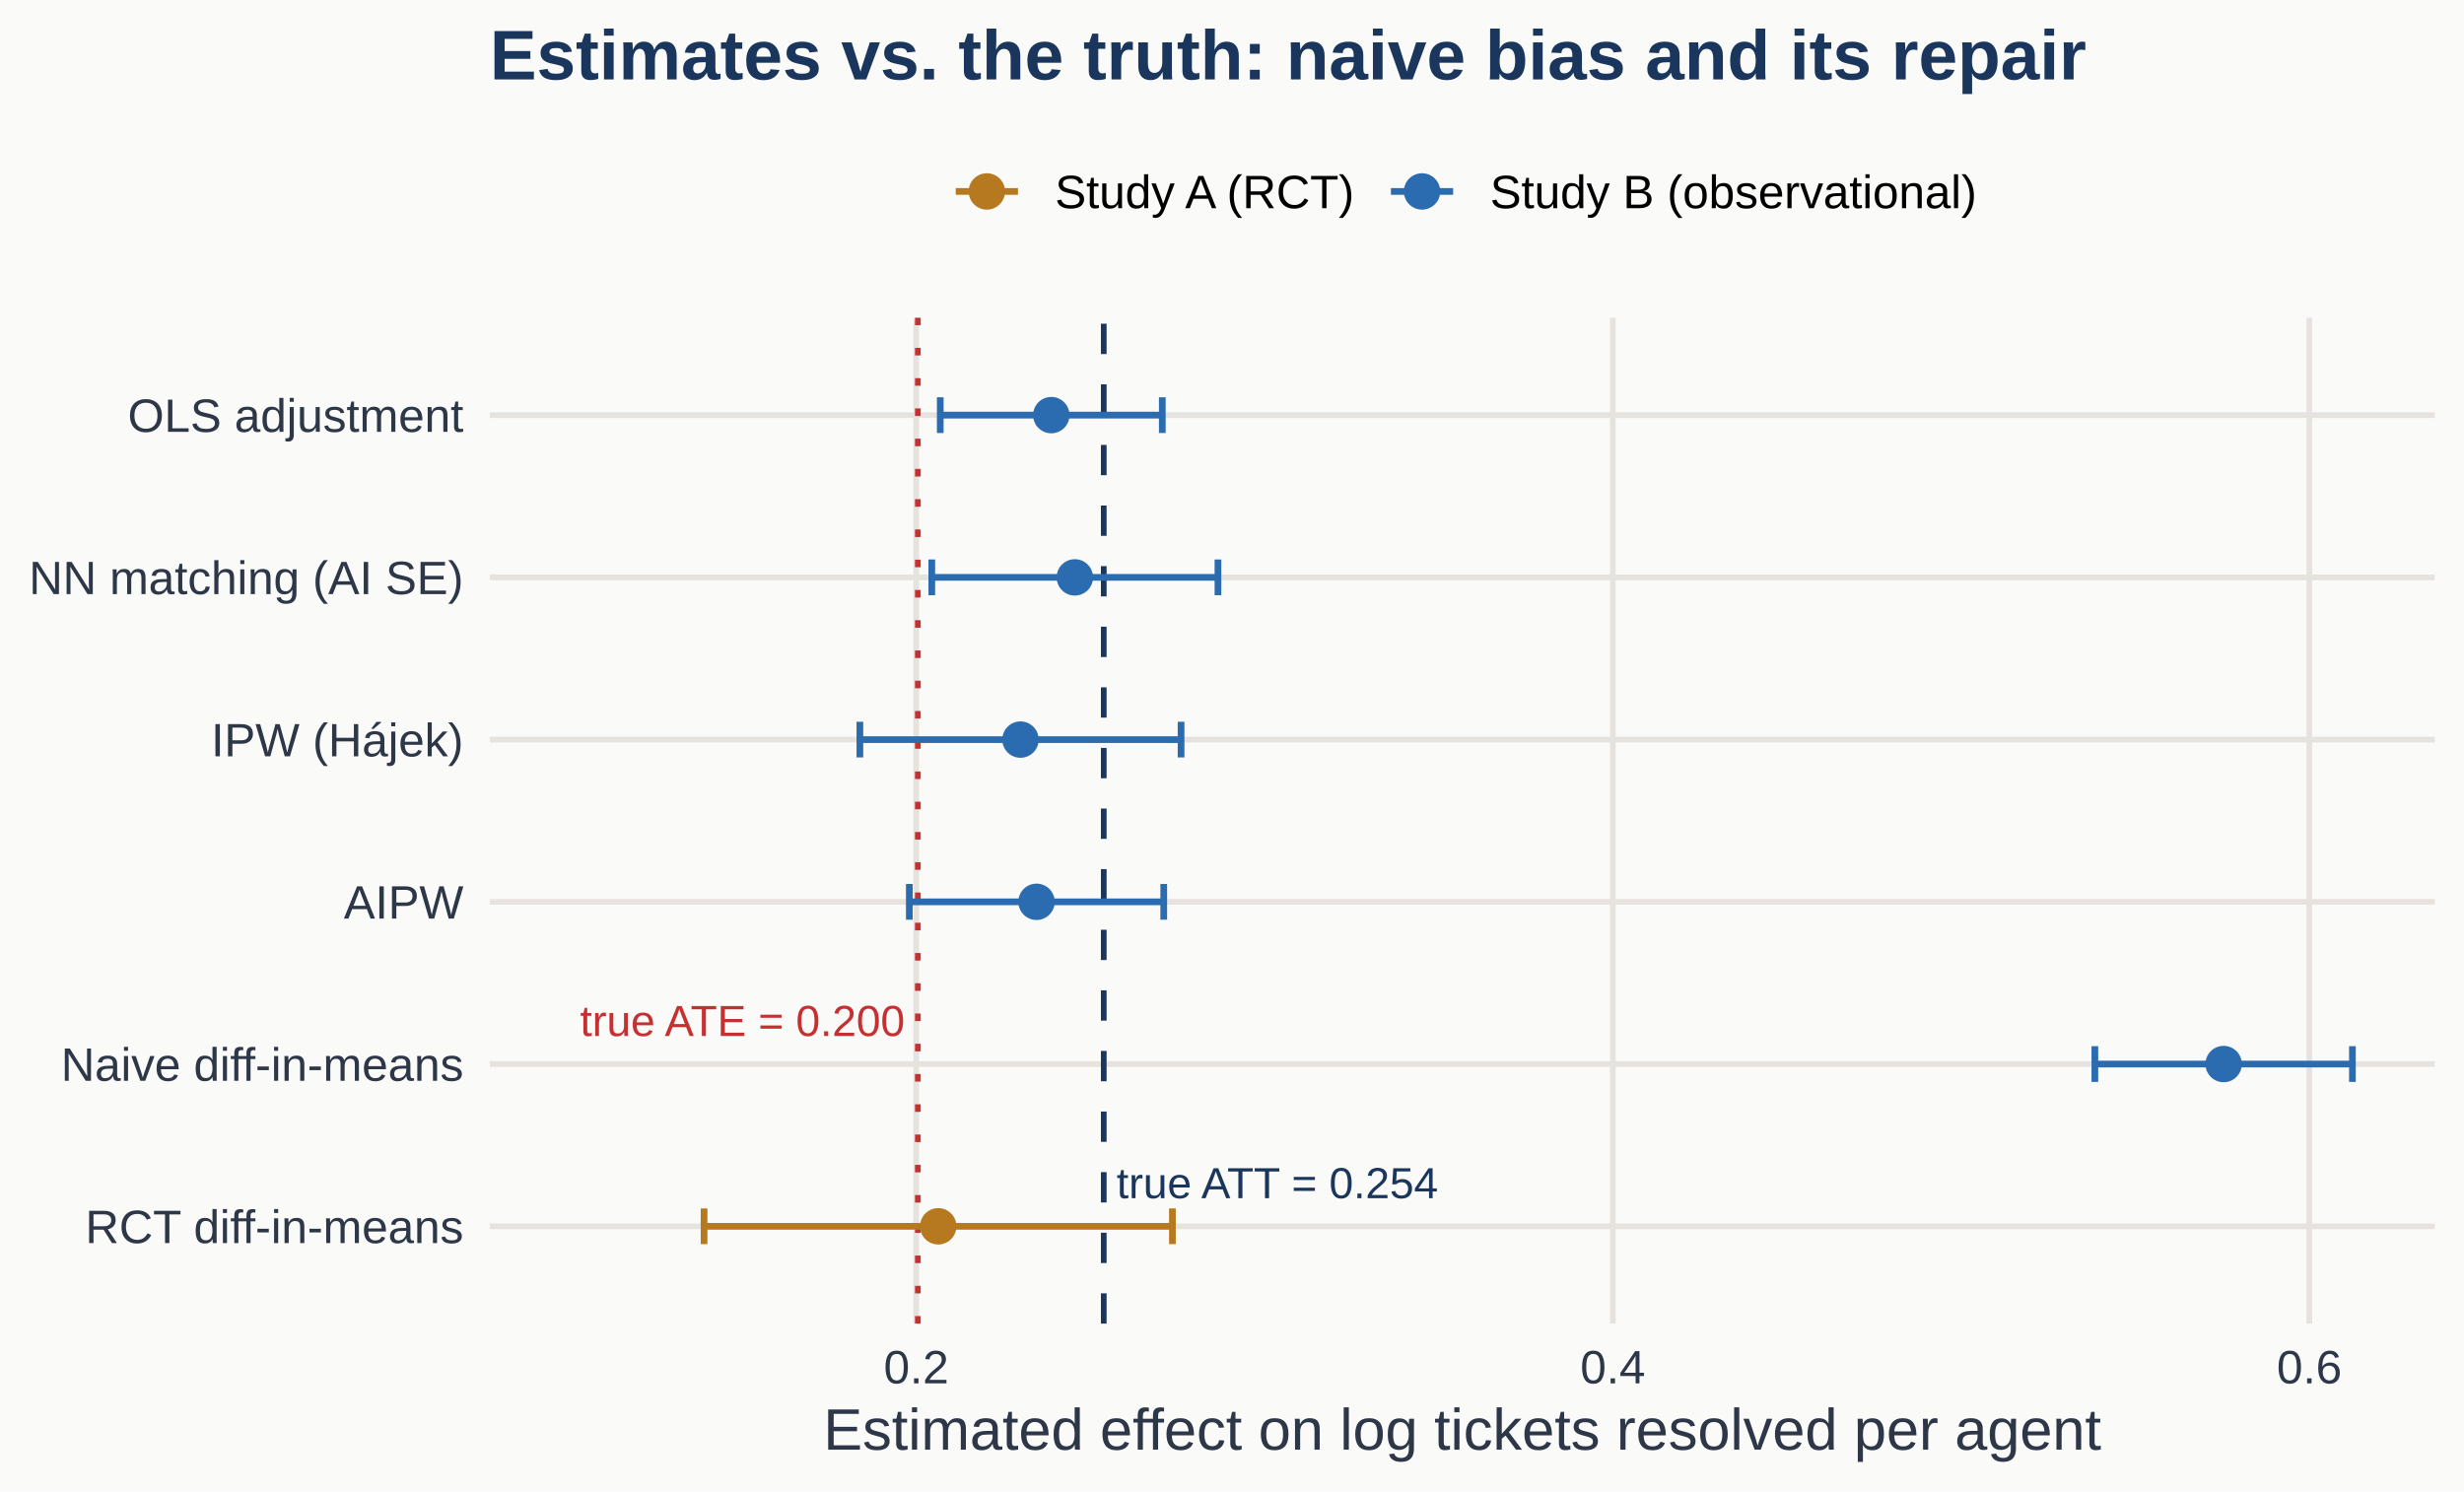
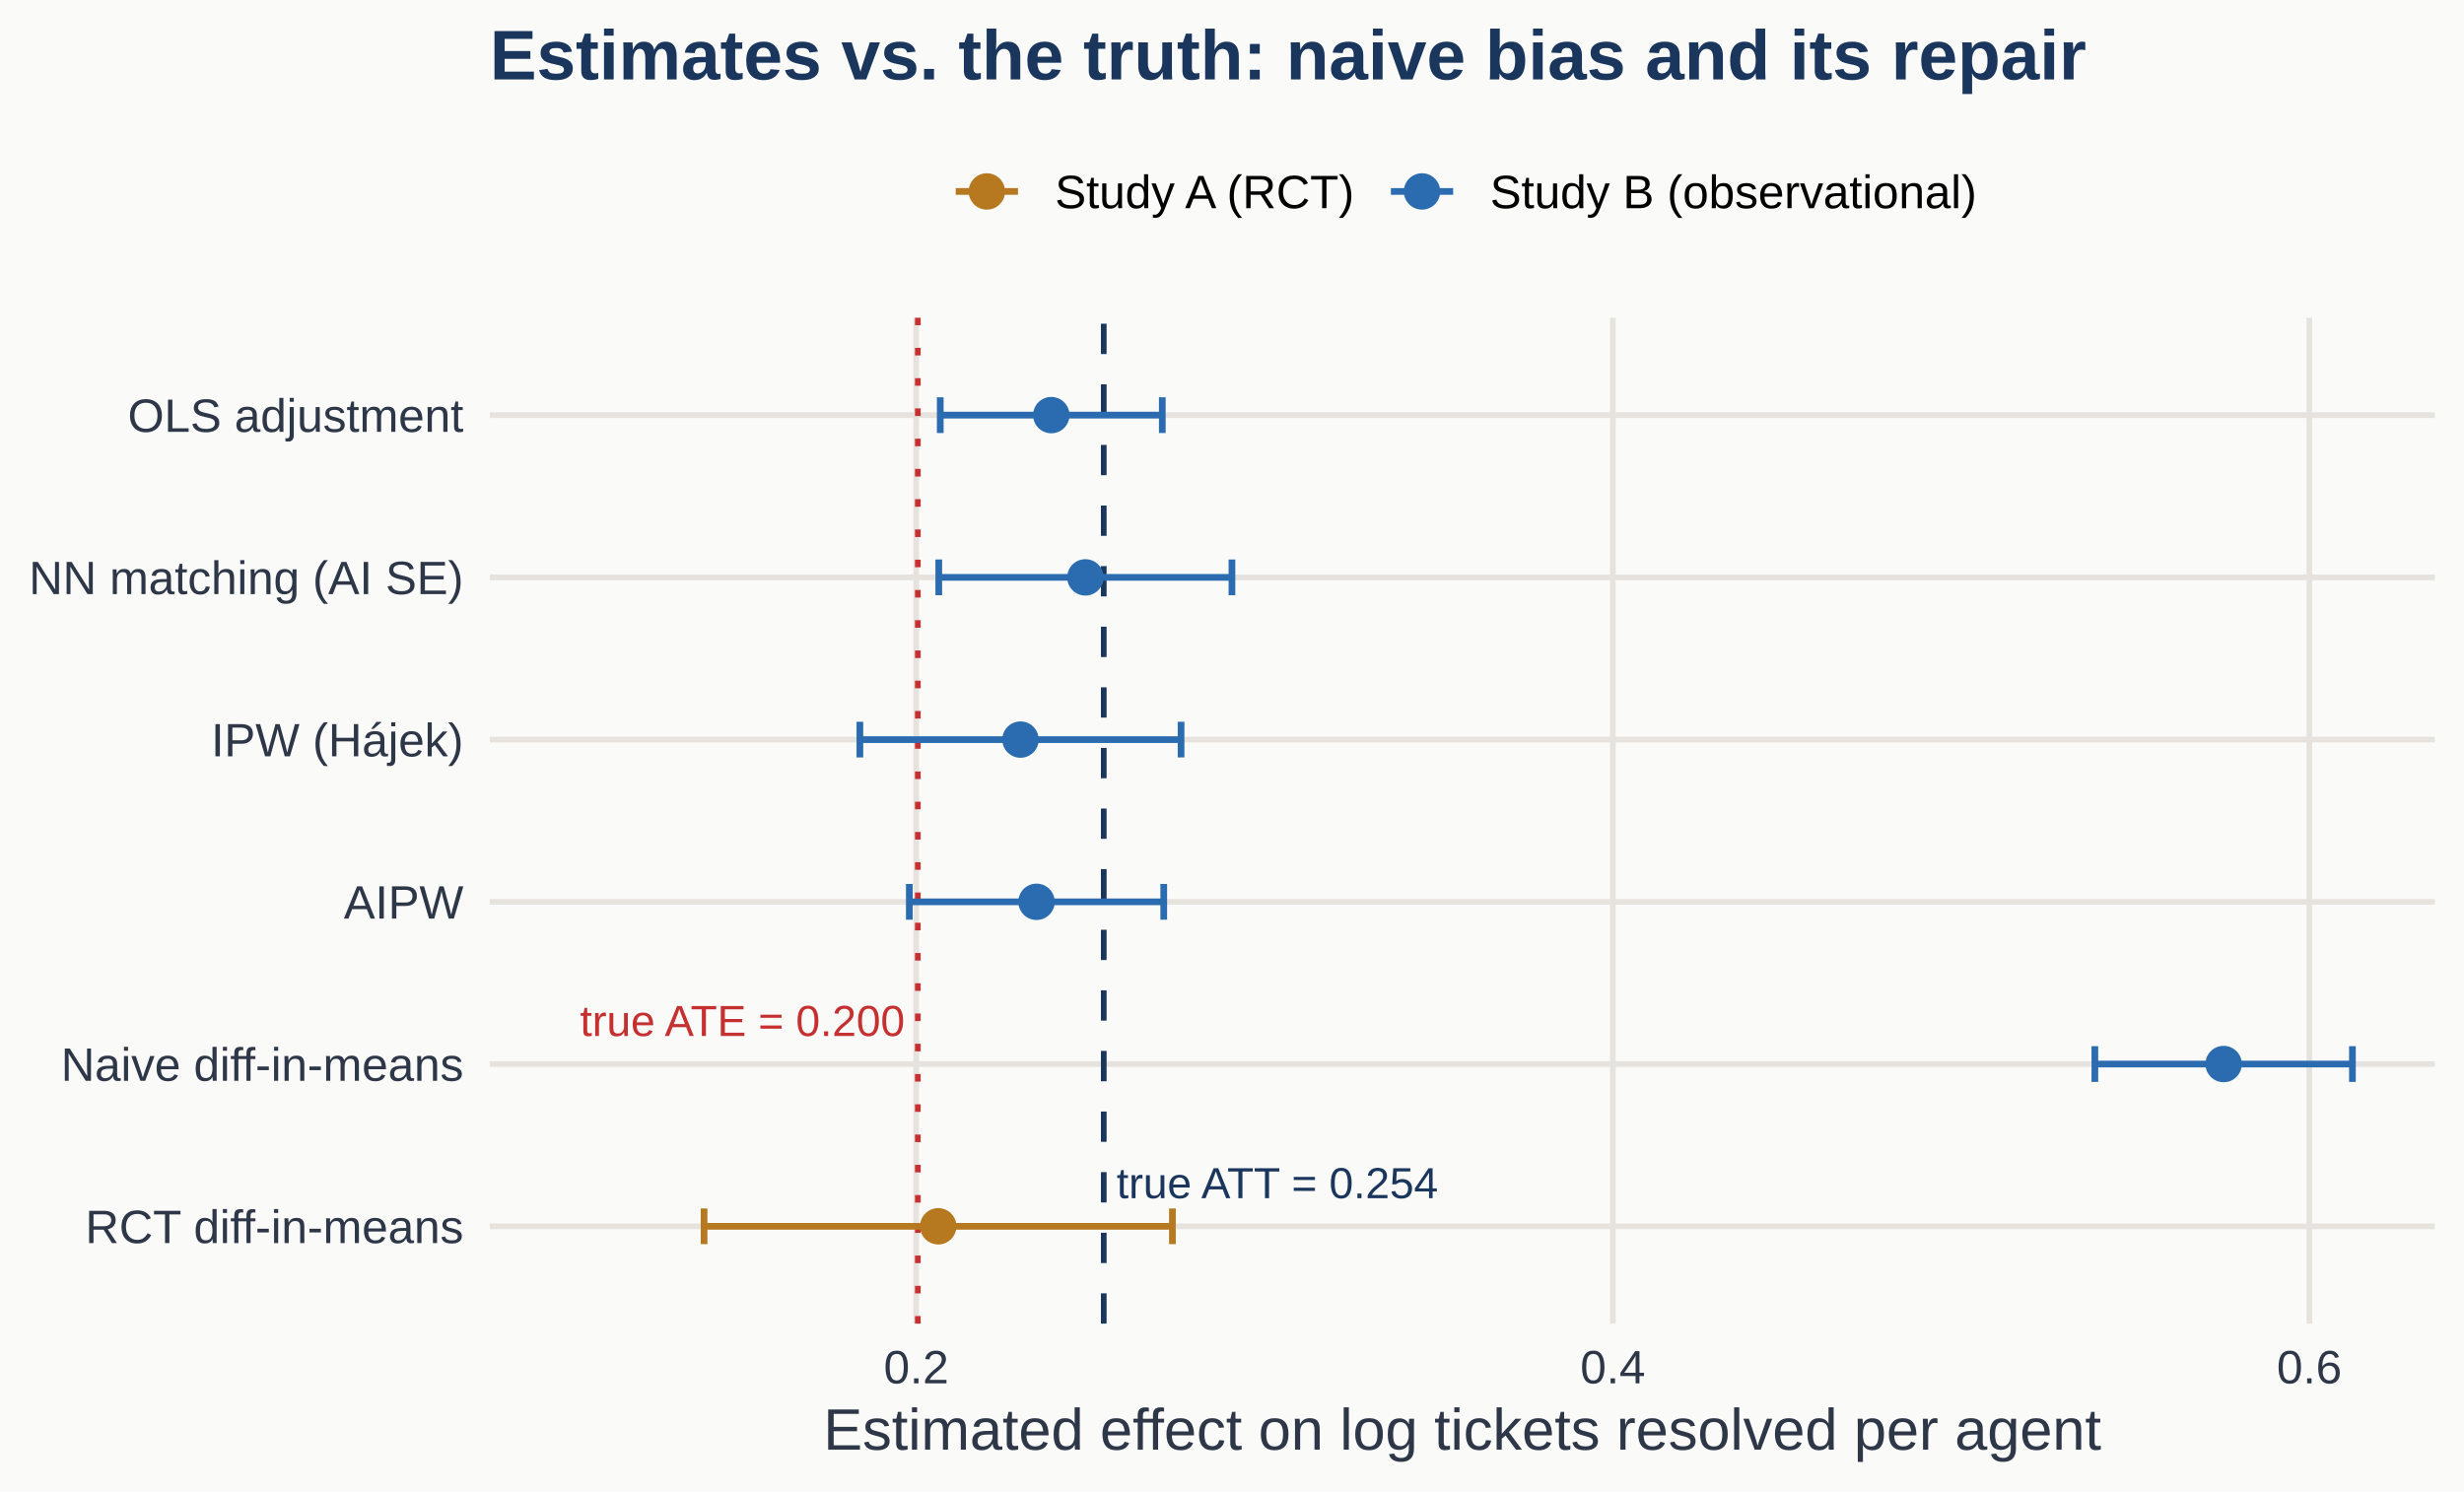
<svg xmlns="http://www.w3.org/2000/svg" width="547.20pt" height="331.20pt" viewBox="0 0 547.20 331.20">
  <g class="svglite">
    <defs>
      <style type="text/css">
    .svglite line, .svglite polyline, .svglite polygon, .svglite path, .svglite rect, .svglite circle {
      fill: none;
      stroke: #000000;
      stroke-linecap: round;
      stroke-linejoin: round;
      stroke-miterlimit: 10.00;
    }
    .svglite text {
      white-space: pre;
    }
    .svglite g.glyphgroup path {
      fill: inherit;
      stroke: none;
    }
  </style>
    </defs>
    <rect width="100%" height="100%" style="stroke: none; fill: #FAFAF9;" />
    <defs>
      <clipPath id="cpMC4wMHw1NDcuMjB8MC4wMHwzMzEuMjA=">
        <rect x="0.00" y="0.00" width="547.20" height="331.20" />
      </clipPath>
    </defs>
    <g clip-path="url(#cpMC4wMHw1NDcuMjB8MC4wMHwzMzEuMjA=)">
      <rect x="0.00" y="0.00" width="547.20" height="331.20" style="stroke-width: 1.26; stroke: none; fill: #FAFAF9;" />
    </g>
    <defs>
      <clipPath id="cpMTA4Ljc3fDU0MC43Mnw3MC41OHwyOTMuOTk=">
        <rect x="108.77" y="70.58" width="431.95" height="223.40" />
      </clipPath>
    </defs>
    <g clip-path="url(#cpMTA4Ljc3fDU0MC43Mnw3MC41OHwyOTMuOTk=)">
      <rect x="108.77" y="70.58" width="431.95" height="223.40" style="stroke-width: 1.26; stroke: none; fill: #FAFAF9;" />
      <polyline points="108.77,272.37 540.72,272.37 " style="stroke-width: 1.26; stroke: #E6E3DF; stroke-linecap: butt;" />
      <polyline points="108.77,236.33 540.72,236.33 " style="stroke-width: 1.26; stroke: #E6E3DF; stroke-linecap: butt;" />
      <polyline points="108.77,200.30 540.72,200.30 " style="stroke-width: 1.26; stroke: #E6E3DF; stroke-linecap: butt;" />
      <polyline points="108.77,164.27 540.72,164.27 " style="stroke-width: 1.26; stroke: #E6E3DF; stroke-linecap: butt;" />
      <polyline points="108.77,128.24 540.72,128.24 " style="stroke-width: 1.26; stroke: #E6E3DF; stroke-linecap: butt;" />
      <polyline points="108.77,92.20 540.72,92.20 " style="stroke-width: 1.26; stroke: #E6E3DF; stroke-linecap: butt;" />
      <polyline points="203.48,293.99 203.48,70.58 " style="stroke-width: 1.26; stroke: #E6E3DF; stroke-linecap: butt;" />
      <polyline points="358.17,293.99 358.17,70.58 " style="stroke-width: 1.26; stroke: #E6E3DF; stroke-linecap: butt;" />
      <polyline points="512.85,293.99 512.85,70.58 " style="stroke-width: 1.26; stroke: #E6E3DF; stroke-linecap: butt;" />
      <line x1="245.12" y1="293.99" x2="245.12" y2="70.58" style="stroke-width: 1.26; stroke: #1A365D; stroke-dasharray: 6.73,6.73; stroke-linecap: butt;" />
      <line x1="203.83" y1="293.99" x2="203.83" y2="70.58" style="stroke-width: 1.26; stroke: #C53030; stroke-dasharray: 1.68,5.04; stroke-linecap: butt;" />
      <text x="247.97" y="266.13" style="font-size: 9.67px;fill: #1A365D; font-family: &quot;Arial&quot;;" textLength="71.39px" lengthAdjust="spacingAndGlyphs">true ATT = 0.254</text>
      <text x="200.94" y="230.10" text-anchor="end" style="font-size: 9.67px;fill: #C53030; font-family: &quot;Arial&quot;;" textLength="72.11px" lengthAdjust="spacingAndGlyphs">true ATE = 0.200</text>
      <polyline points="260.37,276.33 260.37,268.40 " style="stroke-width: 1.49; stroke: #B7791F; stroke-linecap: butt;" />
      <polyline points="260.37,272.37 156.36,272.37 " style="stroke-width: 1.49; stroke: #B7791F; stroke-linecap: butt;" />
      <polyline points="156.36,276.33 156.36,268.40 " style="stroke-width: 1.49; stroke: #B7791F; stroke-linecap: butt;" />
      <polyline points="522.42,240.30 522.42,232.37 " style="stroke-width: 1.49; stroke: #2B6CB0; stroke-linecap: butt;" />
      <polyline points="522.42,236.33 465.22,236.33 " style="stroke-width: 1.49; stroke: #2B6CB0; stroke-linecap: butt;" />
      <polyline points="465.22,240.30 465.22,232.37 " style="stroke-width: 1.49; stroke: #2B6CB0; stroke-linecap: butt;" />
      <polyline points="258.12,96.17 258.12,88.24 " style="stroke-width: 1.49; stroke: #2B6CB0; stroke-linecap: butt;" />
      <polyline points="258.12,92.20 208.81,92.20 " style="stroke-width: 1.49; stroke: #2B6CB0; stroke-linecap: butt;" />
      <polyline points="208.81,96.17 208.81,88.24 " style="stroke-width: 1.49; stroke: #2B6CB0; stroke-linecap: butt;" />
-       <polyline points="270.48,132.20 270.48,124.27 " style="stroke-width: 1.49; stroke: #2B6CB0; stroke-linecap: butt;" />
-       <polyline points="270.48,128.24 206.93,128.24 " style="stroke-width: 1.49; stroke: #2B6CB0; stroke-linecap: butt;" />
-       <polyline points="206.93,132.20 206.93,124.27 " style="stroke-width: 1.49; stroke: #2B6CB0; stroke-linecap: butt;" />
+       <polyline points="273.59,132.20 273.59,124.27 " style="stroke-width: 1.49; stroke: #2B6CB0; stroke-linecap: butt;" />
+       <polyline points="273.59,128.24 208.48,128.24 " style="stroke-width: 1.49; stroke: #2B6CB0; stroke-linecap: butt;" />
+       <polyline points="208.48,132.20 208.48,124.27 " style="stroke-width: 1.49; stroke: #2B6CB0; stroke-linecap: butt;" />
      <polyline points="262.29,168.23 262.29,160.31 " style="stroke-width: 1.49; stroke: #2B6CB0; stroke-linecap: butt;" />
      <polyline points="262.29,164.27 190.96,164.27 " style="stroke-width: 1.49; stroke: #2B6CB0; stroke-linecap: butt;" />
      <polyline points="190.96,168.23 190.96,160.31 " style="stroke-width: 1.49; stroke: #2B6CB0; stroke-linecap: butt;" />
      <polyline points="258.44,204.27 258.44,196.34 " style="stroke-width: 1.49; stroke: #2B6CB0; stroke-linecap: butt;" />
      <polyline points="258.44,200.30 201.94,200.30 " style="stroke-width: 1.49; stroke: #2B6CB0; stroke-linecap: butt;" />
      <polyline points="201.94,204.27 201.94,196.34 " style="stroke-width: 1.49; stroke: #2B6CB0; stroke-linecap: butt;" />
      <circle cx="208.36" cy="272.37" r="3.62" style="stroke-width: 0.84; stroke: #B7791F; fill: #B7791F;" />
      <circle cx="493.82" cy="236.33" r="3.62" style="stroke-width: 0.84; stroke: #2B6CB0; fill: #2B6CB0;" />
      <circle cx="233.47" cy="92.20" r="3.62" style="stroke-width: 0.84; stroke: #2B6CB0; fill: #2B6CB0;" />
-       <circle cx="238.70" cy="128.24" r="3.62" style="stroke-width: 0.84; stroke: #2B6CB0; fill: #2B6CB0;" />
+       <circle cx="241.04" cy="128.24" r="3.62" style="stroke-width: 0.84; stroke: #2B6CB0; fill: #2B6CB0;" />
      <circle cx="226.63" cy="164.27" r="3.62" style="stroke-width: 0.84; stroke: #2B6CB0; fill: #2B6CB0;" />
      <circle cx="230.19" cy="200.30" r="3.62" style="stroke-width: 0.84; stroke: #2B6CB0; fill: #2B6CB0;" />
    </g>
    <g clip-path="url(#cpMC4wMHw1NDcuMjB8MC4wMHwzMzEuMjA=)">
      <text x="102.94" y="276.09" text-anchor="end" style="font-size: 10.40px;fill: #2D3748; font-family: &quot;Arial&quot;;" textLength="83.94px" lengthAdjust="spacingAndGlyphs">RCT diff-in-means</text>
      <text x="102.94" y="240.05" text-anchor="end" style="font-size: 10.40px;fill: #2D3748; font-family: &quot;Arial&quot;;" textLength="89.36px" lengthAdjust="spacingAndGlyphs">Naive diff-in-means</text>
      <text x="102.94" y="204.02" text-anchor="end" style="font-size: 10.40px;fill: #2D3748; font-family: &quot;Arial&quot;;" textLength="26.58px" lengthAdjust="spacingAndGlyphs">AIPW</text>
      <text x="102.94" y="167.99" text-anchor="end" style="font-size: 10.40px;fill: #2D3748; font-family: &quot;Arial&quot;;" textLength="56.02px" lengthAdjust="spacingAndGlyphs">IPW (Hájek)</text>
      <text x="102.94" y="131.96" text-anchor="end" style="font-size: 10.40px;fill: #2D3748; font-family: &quot;Arial&quot;;" textLength="96.47px" lengthAdjust="spacingAndGlyphs">NN matching (AI SE)</text>
      <text x="102.94" y="95.92" text-anchor="end" style="font-size: 10.40px;fill: #2D3748; font-family: &quot;Arial&quot;;" textLength="74.55px" lengthAdjust="spacingAndGlyphs">OLS adjustment</text>
      <text x="203.48" y="307.25" text-anchor="middle" style="font-size: 10.40px;fill: #2D3748; font-family: &quot;Arial&quot;;" textLength="14.45px" lengthAdjust="spacingAndGlyphs">0.2</text>
      <text x="358.17" y="307.25" text-anchor="middle" style="font-size: 10.40px;fill: #2D3748; font-family: &quot;Arial&quot;;" textLength="14.45px" lengthAdjust="spacingAndGlyphs">0.4</text>
      <text x="512.85" y="307.25" text-anchor="middle" style="font-size: 10.40px;fill: #2D3748; font-family: &quot;Arial&quot;;" textLength="14.45px" lengthAdjust="spacingAndGlyphs">0.6</text>
      <text x="324.75" y="321.99" text-anchor="middle" style="font-size: 13.00px;fill: #2D3748; font-family: &quot;Arial&quot;;" textLength="283.81px" lengthAdjust="spacingAndGlyphs">Estimated effect on log tickets resolved per agent</text>
      <line x1="212.25" y1="42.52" x2="226.07" y2="42.52" style="stroke-width: 1.49; stroke: #B7791F; stroke-linecap: butt;" />
      <circle cx="219.16" cy="42.52" r="3.62" style="stroke-width: 0.84; stroke: #B7791F; fill: #B7791F;" />
      <line x1="308.89" y1="42.52" x2="322.71" y2="42.52" style="stroke-width: 1.49; stroke: #2B6CB0; stroke-linecap: butt;" />
      <circle cx="315.80" cy="42.52" r="3.62" style="stroke-width: 0.84; stroke: #2B6CB0; fill: #2B6CB0;" />
      <text x="234.28" y="46.24" style="font-size: 10.40px; font-family: &quot;Arial&quot;;" textLength="66.41px" lengthAdjust="spacingAndGlyphs">Study A (RCT)</text>
      <text x="330.91" y="46.24" style="font-size: 10.40px; font-family: &quot;Arial&quot;;" textLength="108.06px" lengthAdjust="spacingAndGlyphs">Study B (observational)</text>
      <text x="108.77" y="17.64" style="font-size: 15.60px; font-weight: bold;fill: #1A365D; font-family: &quot;Arial&quot;;" textLength="354.36px" lengthAdjust="spacingAndGlyphs">Estimates vs. the truth: naive bias and its repair</text>
    </g>
  </g>
</svg>
